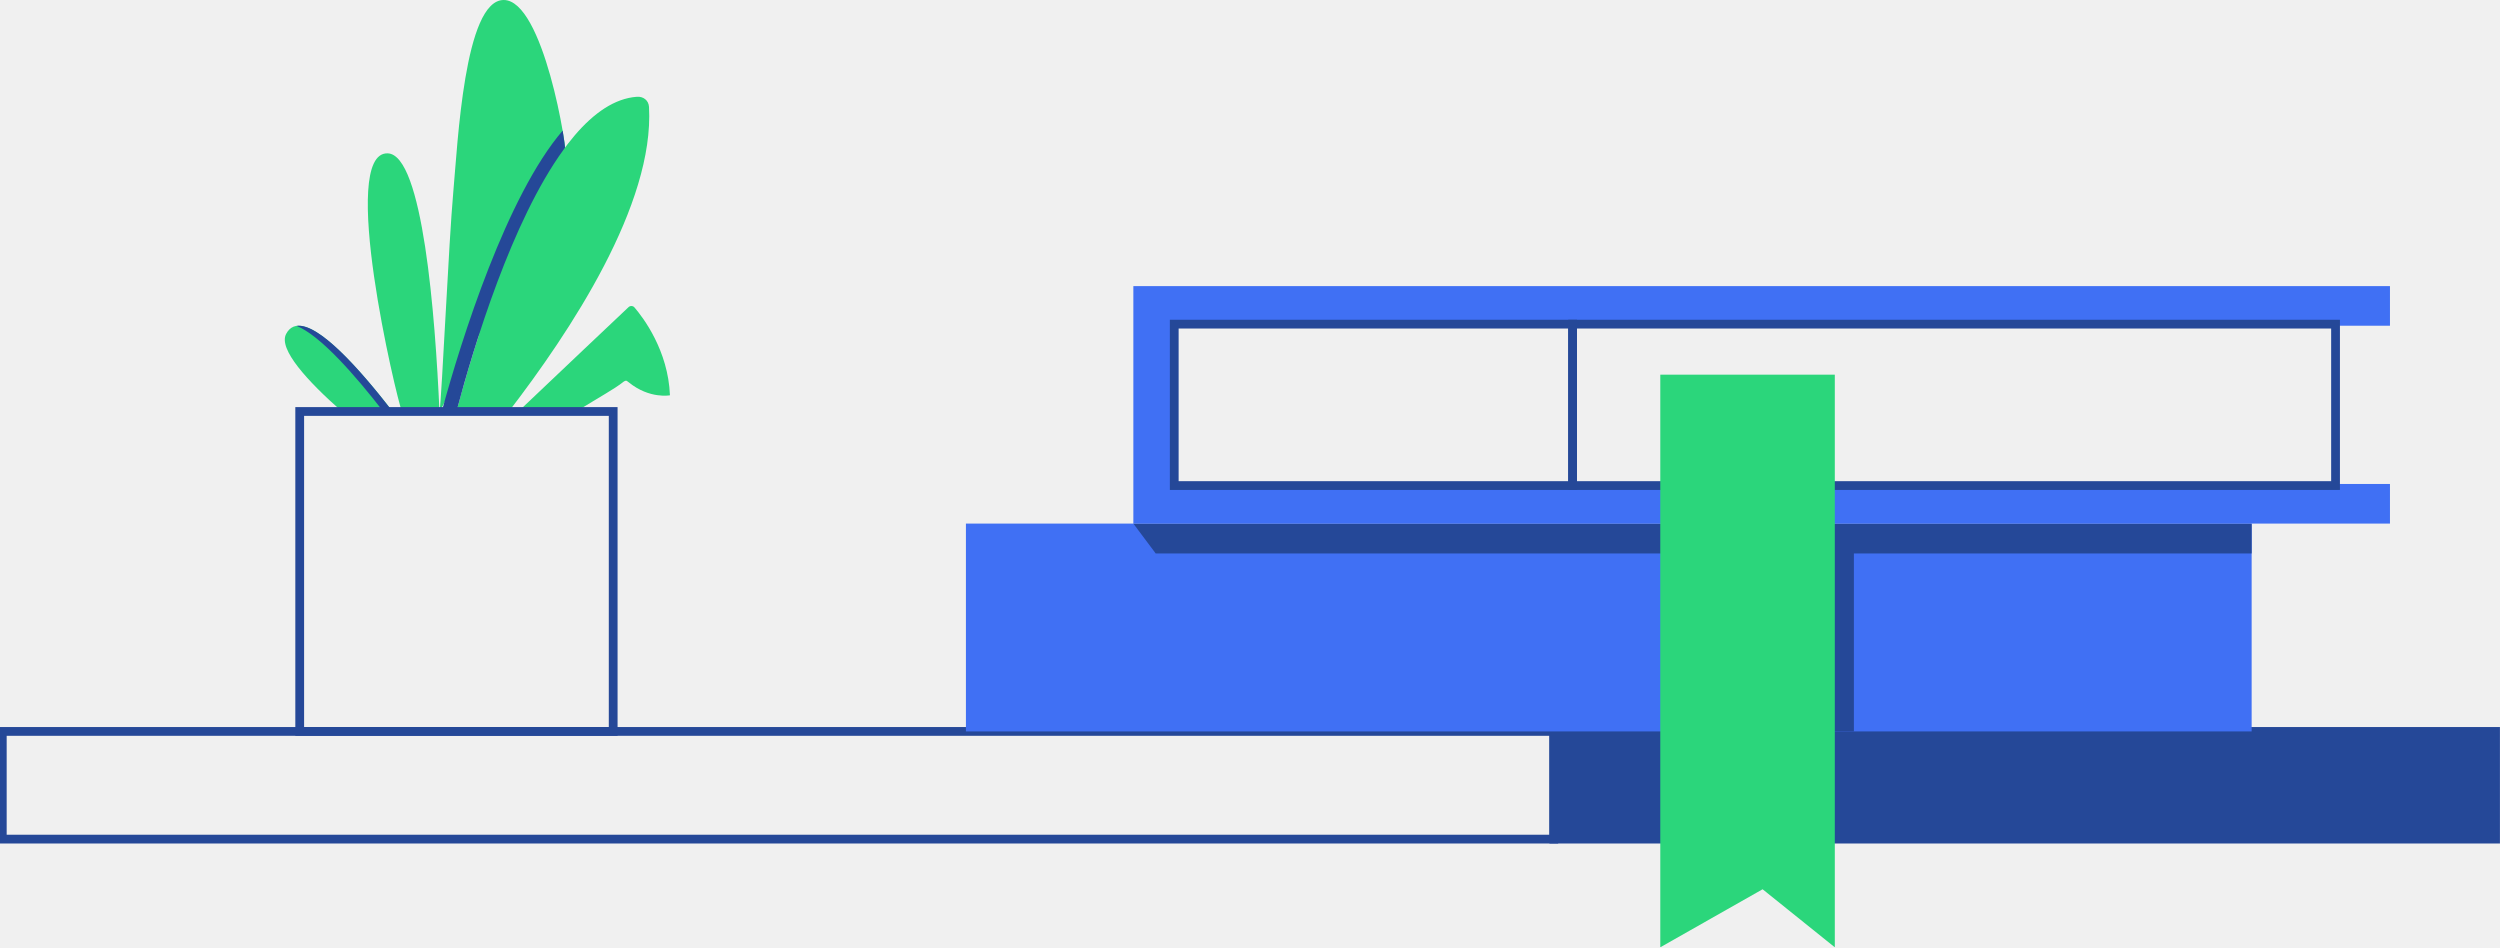
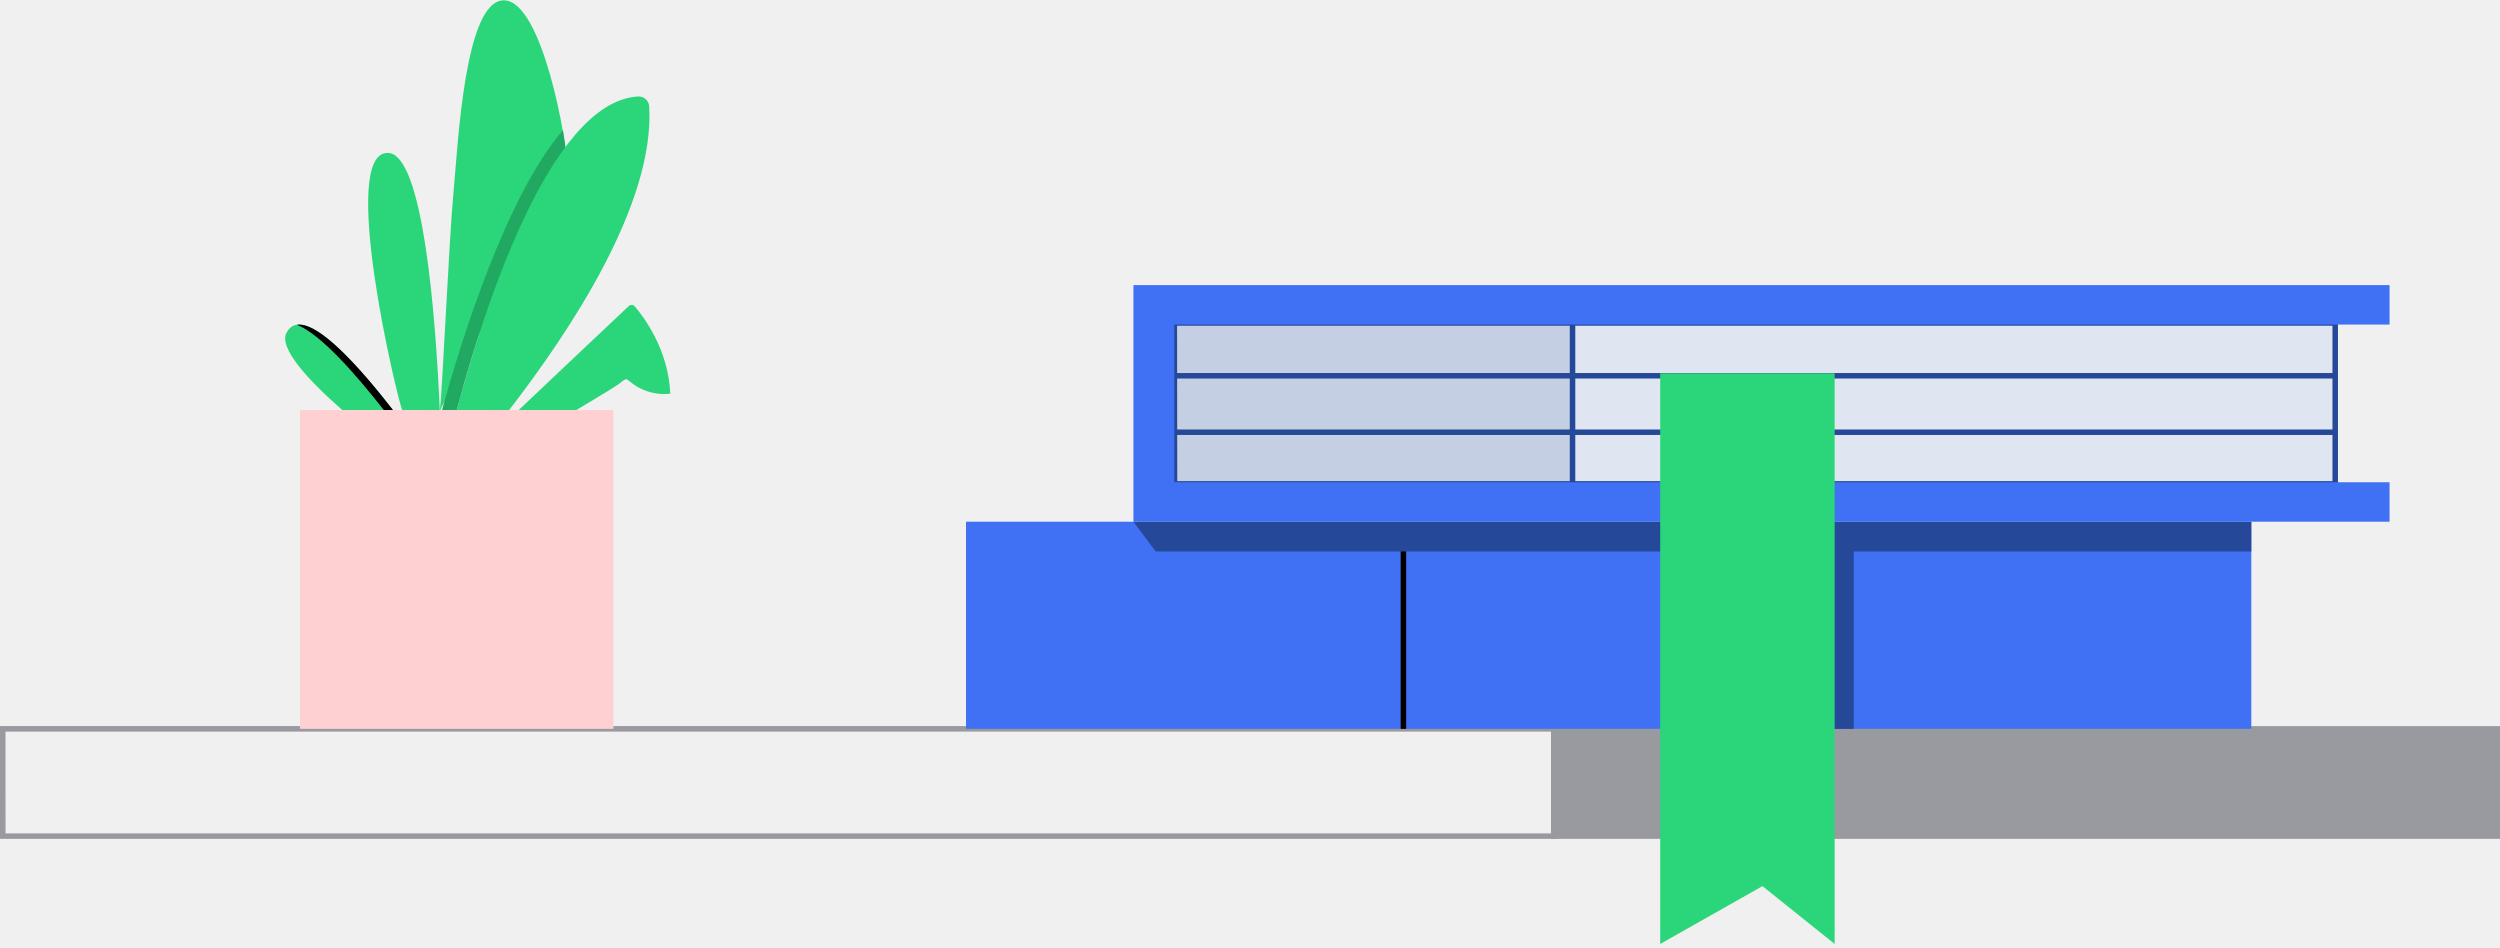
- <svg xmlns="http://www.w3.org/2000/svg" xmlns:xlink="http://www.w3.org/1999/xlink" width="285px" height="108px" viewBox="0 0 285 108" version="1.1">
+ <svg xmlns="http://www.w3.org/2000/svg" width="219" height="83" viewBox="0 0 219 83" fill="none">
+   <g clip-path="url(#clip0)">
+     <path d="M137.751 28.292H102.867V42.382H137.751V28.292Z" fill="#C5CFE4" />
+     <path d="M137.995 42.626H102.631V28.056H137.995V42.626ZM103.128 42.146H137.53V28.535H103.112L103.128 42.146Z" fill="#254898" />
+     <path d="M204.564 28.292H137.755V42.382H204.564V28.292Z" fill="#DFE6F2" />
+     <path d="M204.805 42.626H137.514V28.056H204.805V42.626ZM137.995 42.146H204.324V28.535H137.995V42.146Z" fill="#254898" />
+     <path d="M29.982 35.918H34.419C30.972 31.488 26.463 26.558 25.097 29.151C24.399 30.469 26.948 33.254 29.982 35.918Z" fill="#2BD67B" />
+     <path d="M38.527 35.982C38.739 34.508 39.328 21.077 39.729 16.806C40.13 12.536 40.707 0.028 44.137 0.028C47.568 0.028 49.748 12.907 49.64 14.361" fill="#2BD67B" />
+     <path d="M44.554 35.982C49.977 28.959 57.351 17.873 56.874 9.34C56.869 9.21 56.836 9.083 56.778 8.967C56.721 8.85 56.639 8.747 56.539 8.664C56.439 8.581 56.323 8.52 56.198 8.484C56.072 8.448 55.941 8.439 55.812 8.457C48.037 9.024 42.23 27.605 40.014 35.926L44.554 35.982Z" fill="#2BD67B" />
+     <path d="M26.01 28.448C28.098 29.29 31.088 32.69 33.625 35.922H34.427C31.529 32.191 27.942 28.172 26.01 28.448Z" fill="black" />
+     <path d="M38.527 35.982C38.154 27.541 37.064 13.483 33.99 13.395C29.645 13.267 34.743 34.688 35.232 35.926L38.527 35.982Z" fill="#2BD67B" />
+     <path d="M39.801 35.914H40.014C41.565 30.098 44.871 19.271 49.376 13.087L49.52 12.884C49.52 12.708 49.416 12.049 49.316 11.398C44.438 17.05 40.454 29.55 38.715 35.954C39.08 35.93 39.436 35.914 39.801 35.914Z" fill="#22A961" />
+     <path d="M136.348 73.486H0V63.606H136.348V73.486ZM0.485 73.006H135.867V64.086H0.481L0.485 73.006Z" fill="#9999A0" />
+     <path d="M218.76 63.842H136.108V73.242H218.76V63.842Z" fill="#9999A0" />
+     <path d="M219 73.486H135.867V63.606H219V73.486ZM136.348 73.006H218.507V64.086H136.348V73.006Z" fill="#9999A0" />
+     <path d="M55.604 26.837C55.572 26.801 55.533 26.77 55.489 26.749C55.446 26.727 55.398 26.715 55.349 26.712C55.3 26.71 55.252 26.717 55.206 26.734C55.16 26.75 55.118 26.776 55.083 26.809C53.94 27.888 49.343 32.215 45.396 35.958H50.422C52.502 34.719 54.109 33.745 54.309 33.561C54.934 33.054 54.874 33.225 55.111 33.369C55.601 33.795 56.175 34.115 56.796 34.308C57.417 34.502 58.071 34.564 58.718 34.492C58.557 30.593 56.357 27.716 55.604 26.837Z" fill="#2BD67B" />
+     <path d="M53.736 35.918H26.287V63.846H53.736V35.918Z" fill="#FFD0D1" />
+     <path d="M197.214 45.702H84.624V63.843H197.214V45.702Z" fill="#4070F4" />
+     <path d="M123.178 46.001H122.698V63.846H123.178V46.001Z" fill="black" />
+     <path d="M197.214 48.31H101.244L99.288 45.702H197.214V48.31Z" fill="#254898" />
+     <path d="M204.56 32.678H102.867V33.158H204.56V32.678Z" fill="#254898" />
+     <path d="M204.56 37.624H102.867V38.103H204.56V37.624Z" fill="#254898" />
+     <path d="M102.867 42.246V28.432H209.325V24.976H102.867H99.288V28.432V42.246V45.702H102.867H209.325V42.246H102.867Z" fill="#4070F4" />
+     <path d="M162.386 47.008H159.044V63.846H162.386V47.008Z" fill="#254898" />
+     <path d="M145.434 32.706V82.69L154.391 77.625L160.715 82.69V32.706H145.434Z" fill="#2BD67B" />
+   </g>
  <defs>
-     <polygon id="path-1" points="0 107.992 284.993 107.992 284.993 0 0 0" />
+     <clipPath id="clip0">
+       <rect width="219" height="82.69" fill="white" />
+     </clipPath>
  </defs>
-   <g id="👫-9.0-Bookmarks" stroke="none" stroke-width="1" fill="none" fill-rule="evenodd">
-     <g id="9.1.3-Bookmarks---No-bookmarks-yet" transform="translate(-540, -354)">
-       <g id="Group-35" transform="translate(540, 354)">
-         <path d="M38.98,46.909 L44.756,46.909 C40.267,41.123 34.398,34.683 32.617,38.071 C31.712,39.792 35.028,43.43 38.98,46.909" id="Fill-1" fill="#2bd67b" />
-         <path d="M50.103,46.983 C50.378,45.058 51.165,27.514 51.672,21.925 C52.179,16.334 52.943,5.2173913e-05 57.424,5.2173913e-05 C61.904,5.2173913e-05 64.727,16.818 64.59,18.718" id="Fill-3" fill="#2bd67b" />
-         <path d="M57.948,46.983 C65.008,37.807 74.608,23.33 73.987,12.189 C73.946,11.448 73.345,10.977 72.604,11.032 C62.483,11.776 54.922,36.041 52.035,46.909 C52.225,46.911 57.948,46.983 57.948,46.983" id="Fill-5" fill="#2bd67b" />
-         <path d="M33.809,37.15 C36.524,38.252 40.42,42.693 43.696,46.913 L44.755,46.909 C40.991,42.041 36.323,36.79 33.809,37.15" id="Fill-7" fill="#254898" />
-         <path d="M50.103,46.983 C49.616,35.959 48.199,17.599 44.195,17.481 C38.54,17.317 45.174,45.289 45.814,46.909 L50.103,46.983 Z" id="Fill-9" fill="#2bd67b" />
-         <path d="M51.76,46.904 C51.853,46.904 51.944,46.907 52.035,46.909 C54.055,39.312 58.359,25.172 64.224,17.095 L64.411,16.828 C64.406,16.602 64.275,15.738 64.144,14.892 C57.794,22.273 52.611,38.595 50.346,46.961 L50.346,46.962 C50.812,46.925 51.284,46.904 51.76,46.904" id="Fill-11" fill="#254898" />
-         <mask id="mask-2" fill="white">
-           <use xlink:href="#path-1" />
-         </mask>
-         <g id="Clip-14" />
-         <polygon id="Stroke-13" stroke="#254898" mask="url(#mask-2)" points="0.26 95.659 177.133 95.659 177.133 83.382 0.26 83.382" />
-         <polygon id="Fill-15" fill="#254898" mask="url(#mask-2)" points="177.134 95.659 284.733 95.659 284.733 83.382 177.134 83.382" />
-         <polygon id="Stroke-16" stroke="#254898" mask="url(#mask-2)" points="177.134 95.659 284.733 95.659 284.733 83.382 177.134 83.382" />
-         <path d="M72.331,35.049 C72.157,34.845 71.849,34.83 71.654,35.014 C70.165,36.421 64.185,42.07 59.043,46.96 L65.586,46.96 C68.294,45.343 70.385,44.071 70.649,43.846 C71.461,43.181 71.383,43.408 71.693,43.598 C74.065,45.512 76.373,45.063 76.373,45.063 C76.177,39.956 73.314,36.195 72.331,35.049" id="Fill-17" fill="#2bd67b" mask="url(#mask-2)" />
-         <polygon id="Stroke-18" stroke="#254898" mask="url(#mask-2)" points="34.167 83.382 69.903 83.382 69.903 46.909 34.167 46.909" />
-         <polygon id="Fill-19" fill="#4070F4" mask="url(#mask-2)" points="110.115 83.382 256.688 83.382 256.688 59.689 110.115 59.689" />
-         <g id="Group-22" mask="url(#mask-2)">
-           <g transform="translate(159.6522, 59.99217)">
-             <path d="M0.337,0.084 L0.337,23.389" id="Fill-20" stroke="none" fill="#FFFFFF" fill-rule="evenodd" />
-             <path d="M0.337,0.084 L0.337,23.389" id="Stroke-21" stroke="#254898" stroke-width="1" fill="none" />
-           </g>
-         </g>
-         <polygon id="Fill-23" fill="#254898" mask="url(#mask-2)" points="256.688 63.093 131.748 63.093 129.202 59.689 256.688 59.689" />
-         <g id="Group-26" mask="url(#mask-2)">
-           <g transform="translate(133.5652, 42.25304)">
-             <path d="M0.299,0.74 L132.687,0.74" id="Fill-24" stroke="none" fill="#FFFFFF" fill-rule="evenodd" />
-             <path d="M0.299,0.74 L132.687,0.74" id="Stroke-25" stroke="#254898" stroke-width="1" fill="none" />
-           </g>
-         </g>
-         <g id="Group-29" mask="url(#mask-2)">
-           <g transform="translate(133.5652, 49.03565)">
-             <path d="M0.299,0.412 L132.687,0.412" id="Fill-27" stroke="none" fill="#FFFFFF" fill-rule="evenodd" />
-             <path d="M0.299,0.412 L132.687,0.412" id="Stroke-28" stroke="#254898" stroke-width="1" fill="none" />
-           </g>
-         </g>
-         <polygon id="Fill-30" fill="#4070F4" mask="url(#mask-2)" points="133.864 55.173 133.864 37.133 272.455 37.133 272.455 32.617 133.864 32.617 129.202 32.617 129.202 37.133 129.202 55.173 129.202 59.689 133.864 59.689 272.455 59.689 272.455 55.173" />
-         <polygon id="Stroke-31" stroke="#254898" mask="url(#mask-2)" points="133.864 55.354 179.278 55.354 179.278 36.952 133.864 36.952" />
-         <polygon id="Stroke-32" stroke="#254898" mask="url(#mask-2)" points="179.278 55.354 266.252 55.354 266.252 36.952 179.278 36.952" />
-         <polygon id="Fill-33" fill="#254898" mask="url(#mask-2)" points="206.994 83.382 211.343 83.382 211.343 61.391 206.994 61.391" />
-         <polygon id="Fill-34" fill="#2bd67b" mask="url(#mask-2)" points="189.273 42.713 189.273 107.992 200.936 101.376 209.168 107.992 209.168 42.713" />
-       </g>
-     </g>
-   </g>
</svg>
